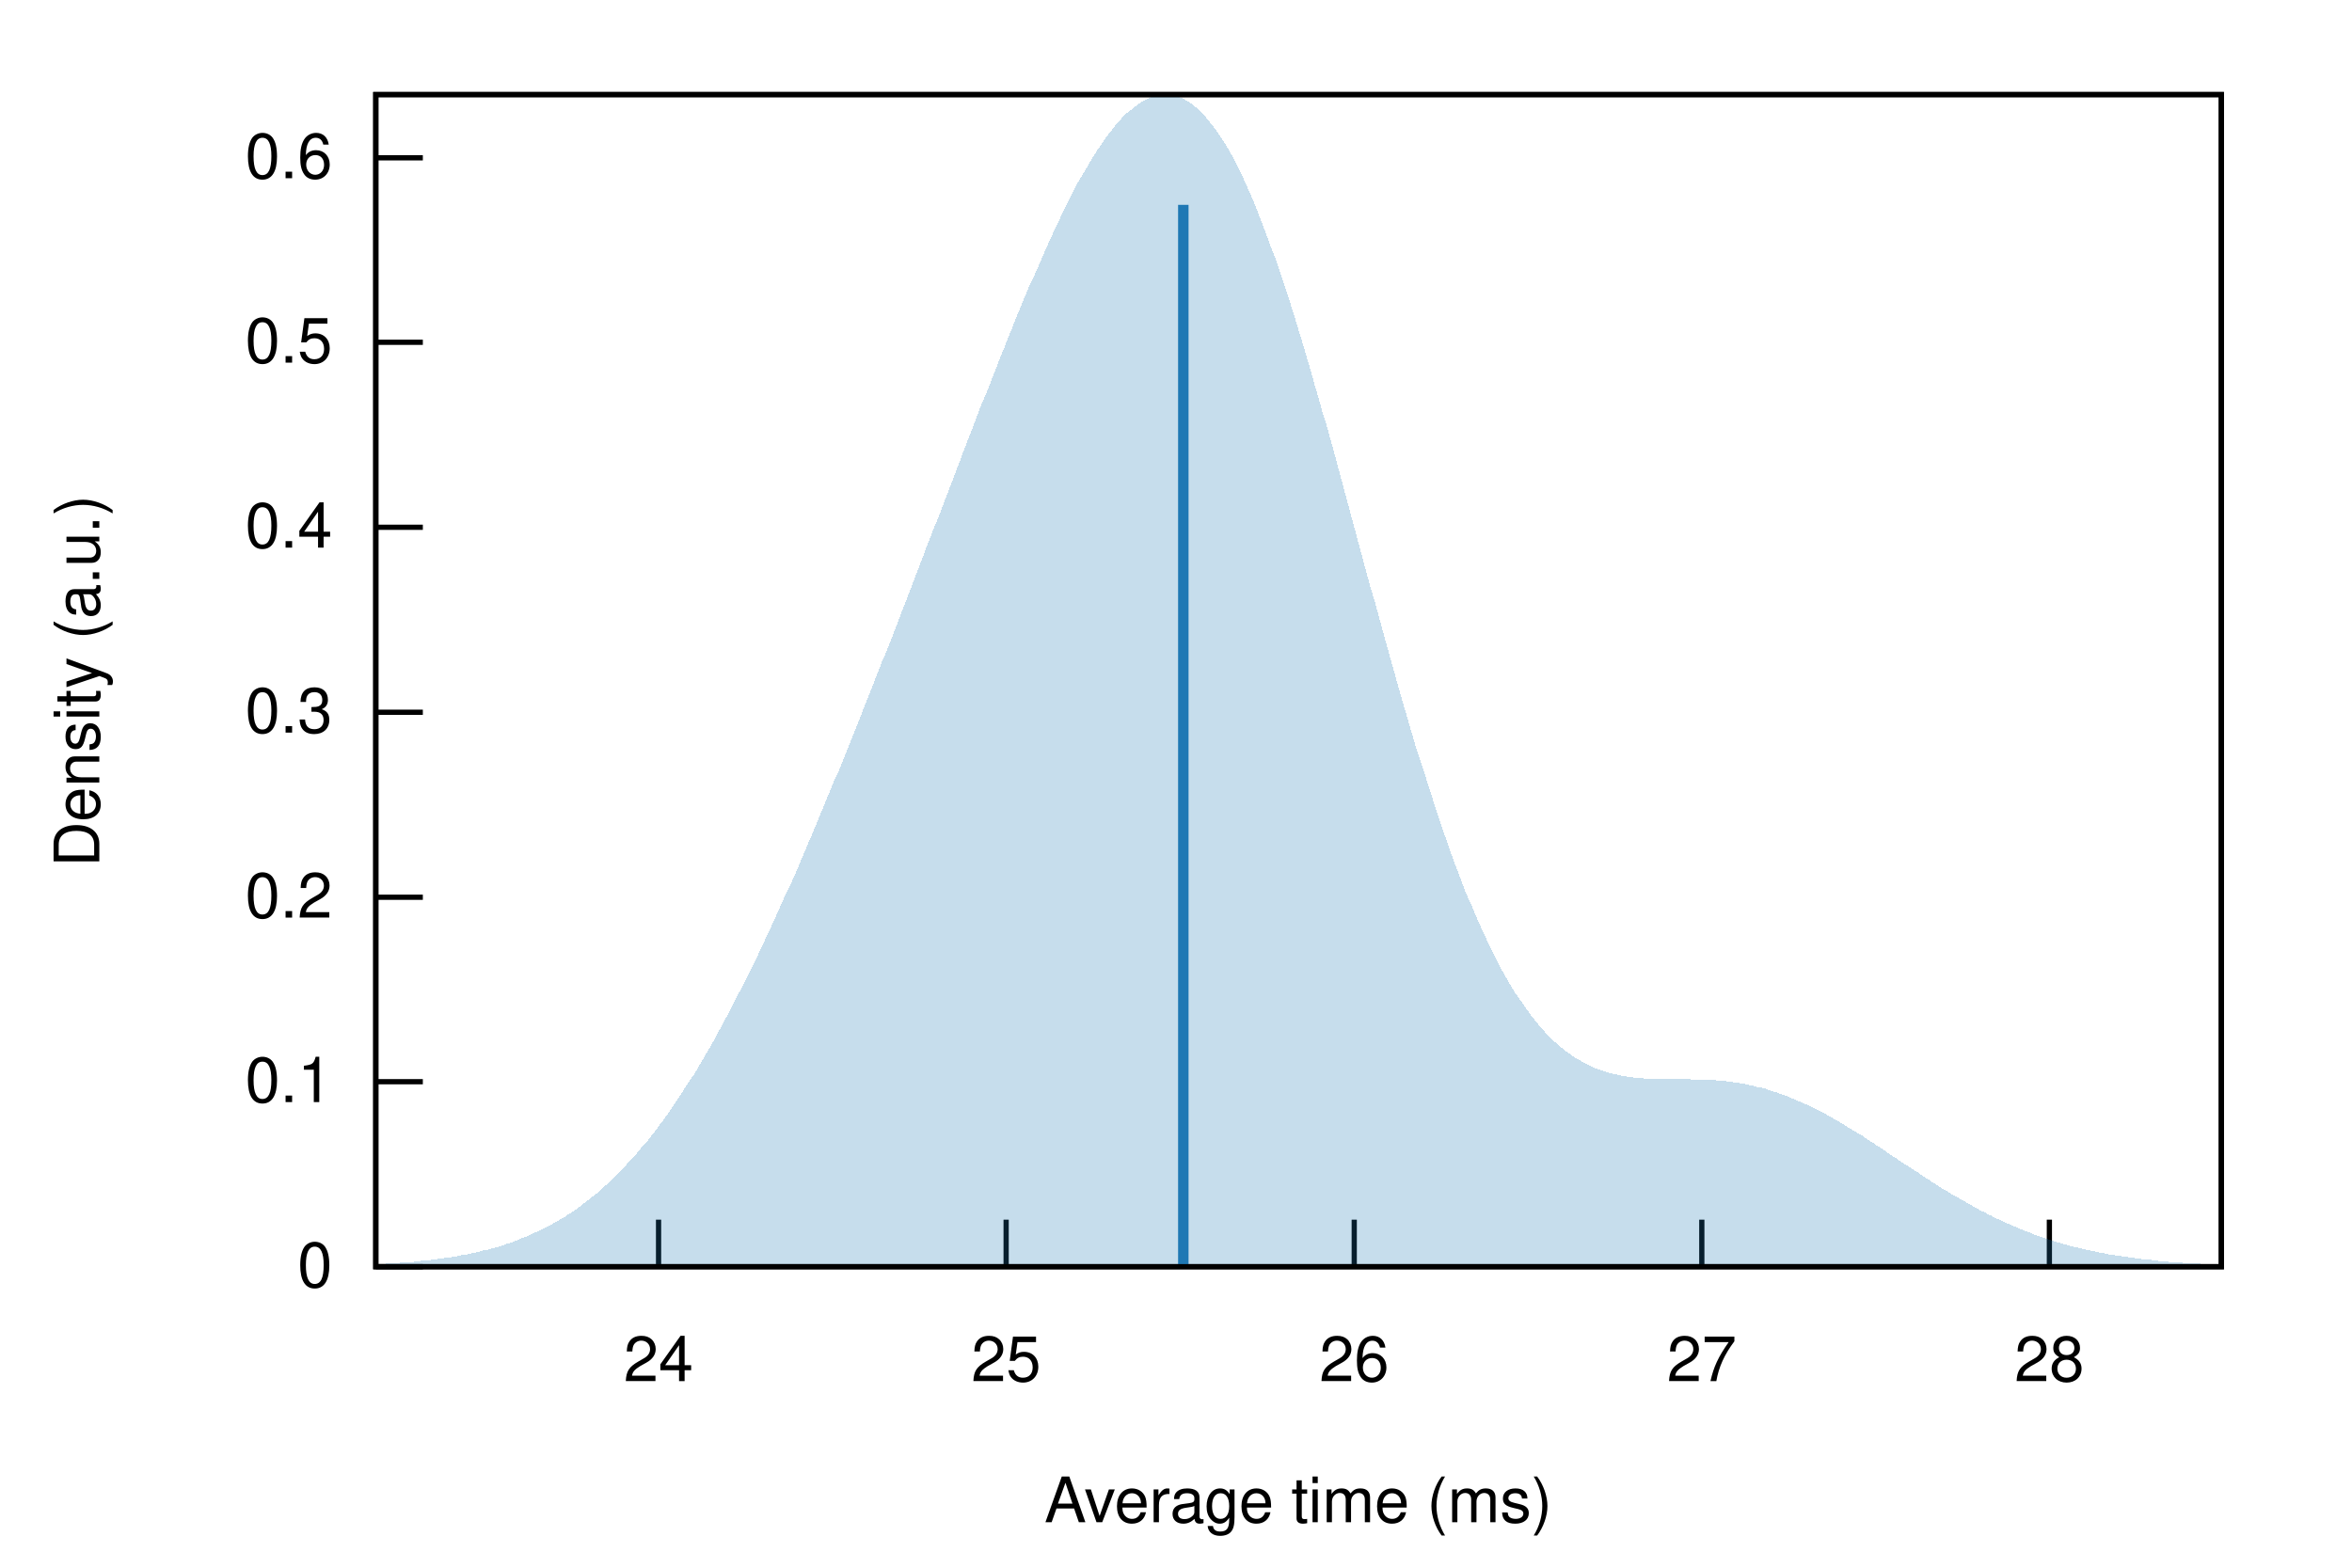
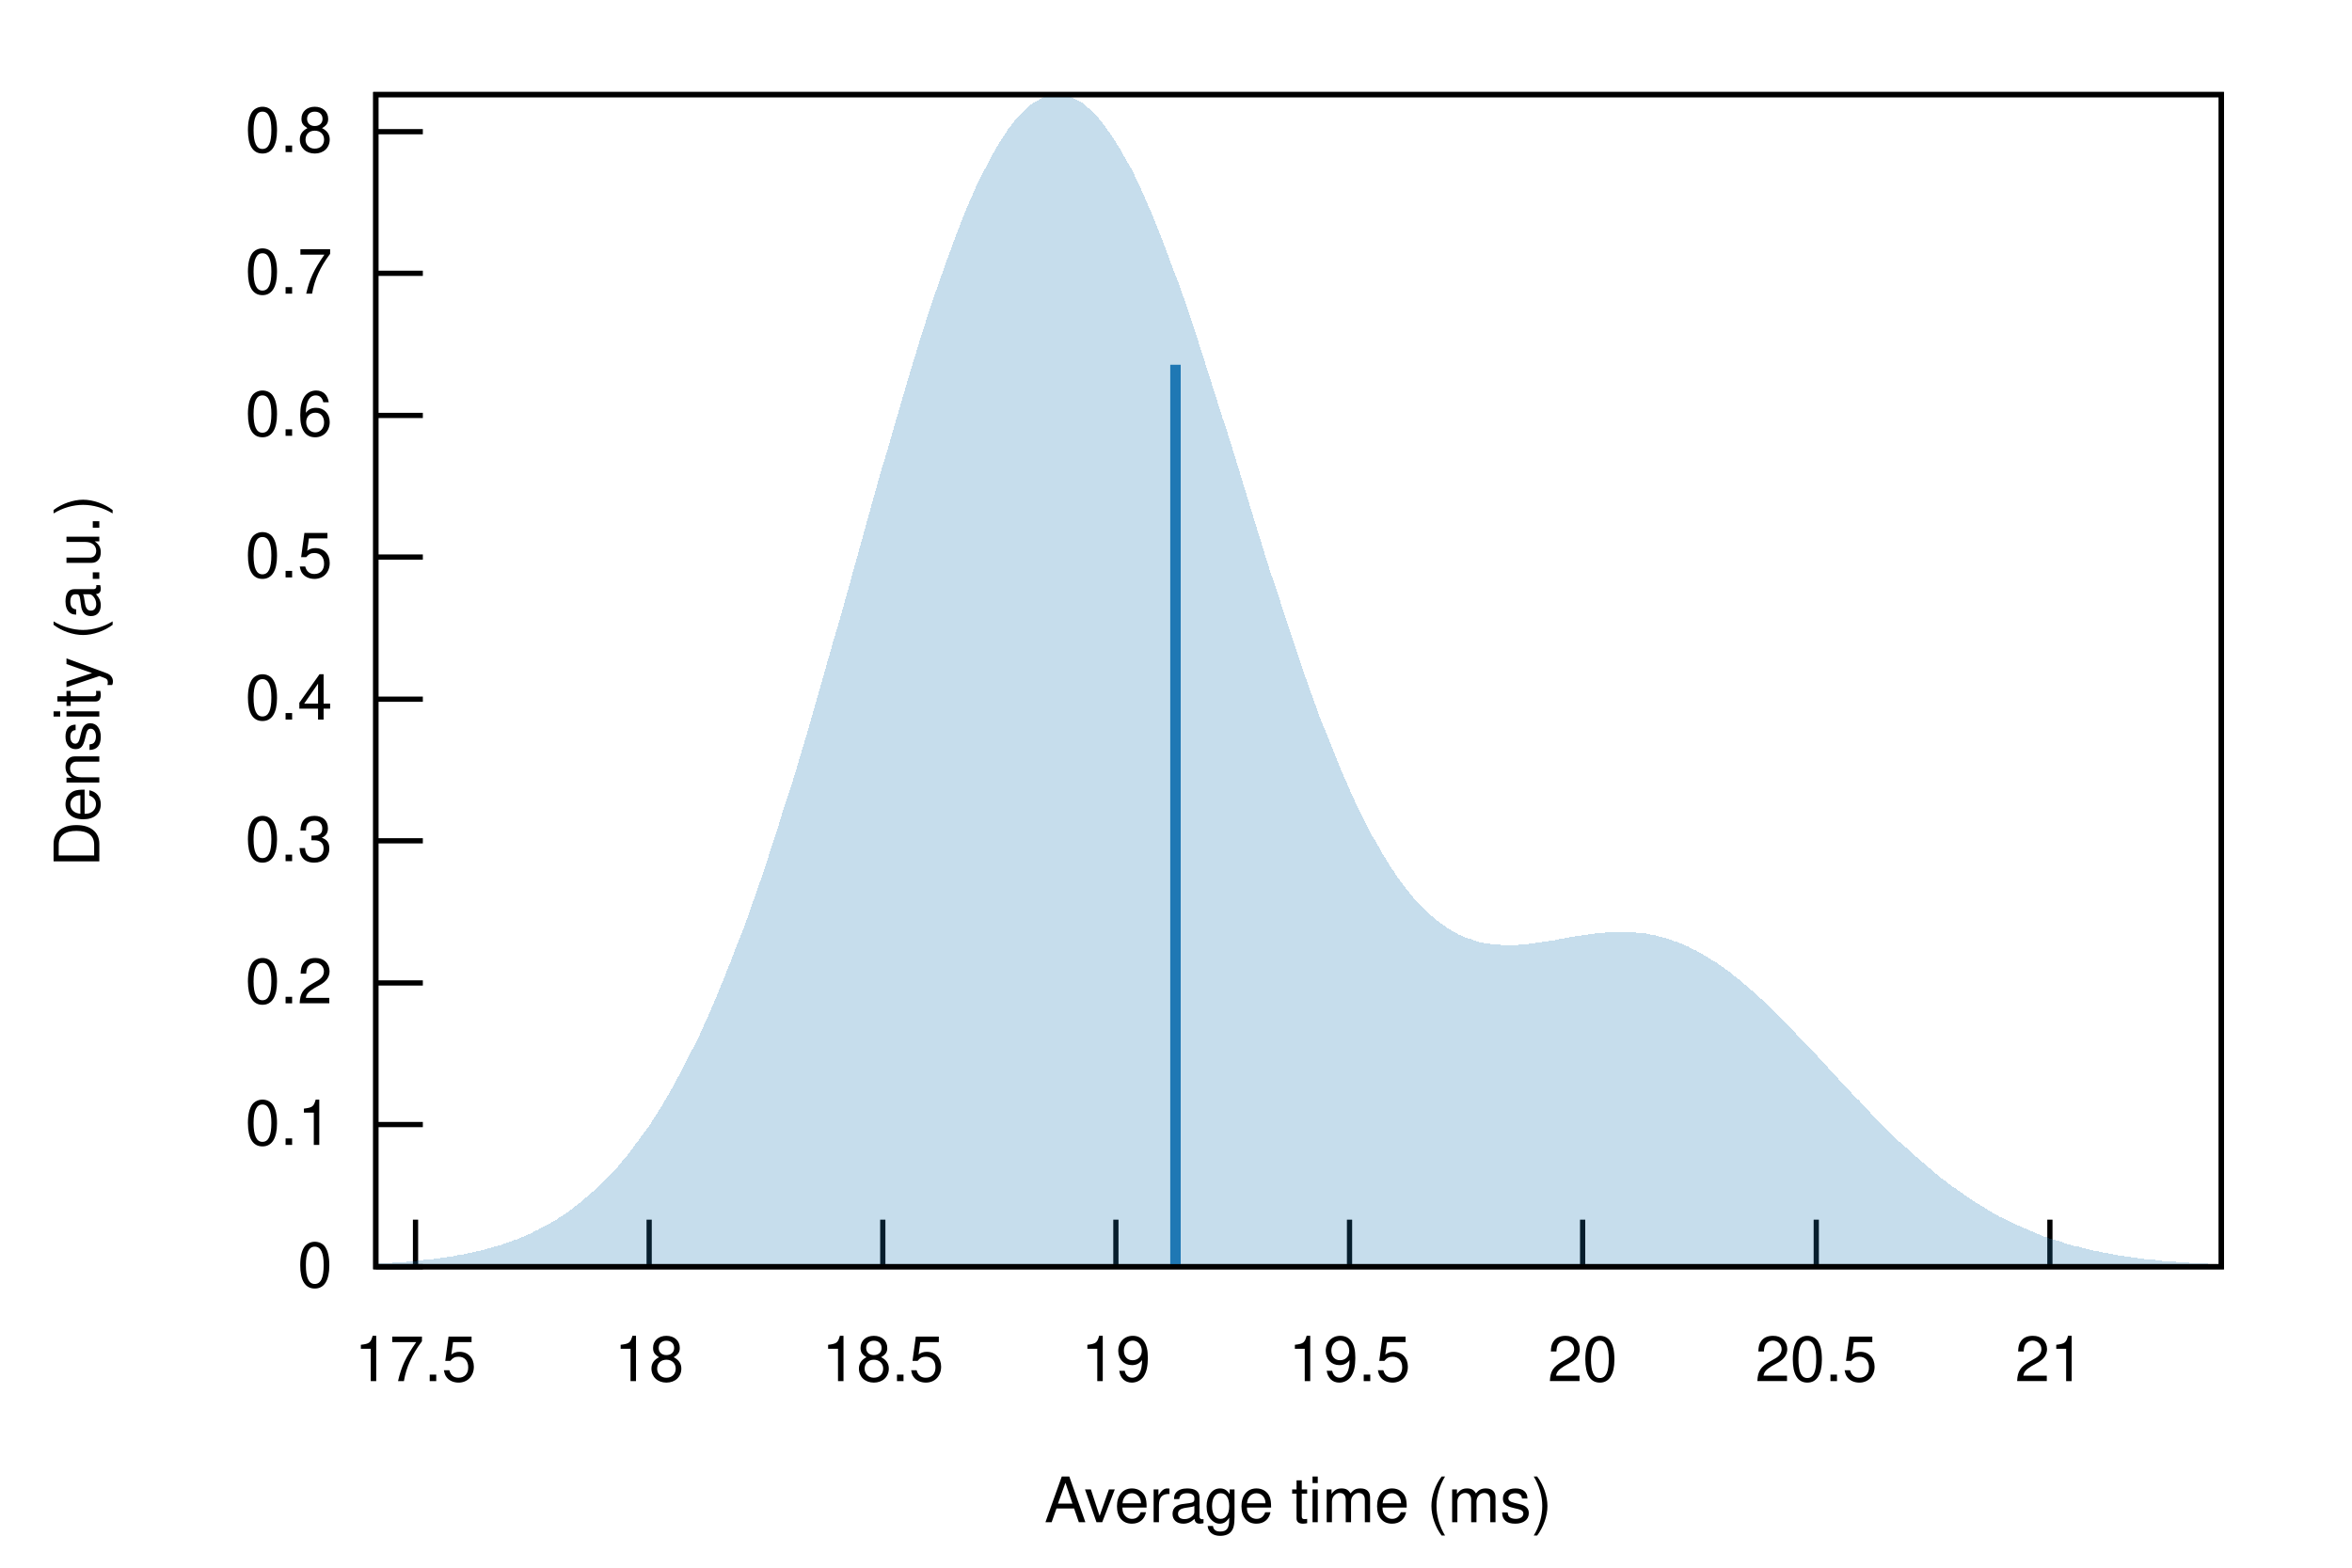
<svg xmlns="http://www.w3.org/2000/svg" xmlns:xlink="http://www.w3.org/1999/xlink" viewBox="0 0 450 300">
  <g id="gnuplot_canvas">
    <rect x="0" y="0" width="450" height="300" fill="none" />
    <defs>
      <circle id="gpDot" r="0.5" stroke-width="0.5" stroke="currentColor" />
      <path id="gpPt0" stroke-width="0.222" stroke="currentColor" d="M-1,0 h2 M0,-1 v2" />
      <path id="gpPt1" stroke-width="0.222" stroke="currentColor" d="M-1,-1 L1,1 M1,-1 L-1,1" />
      <path id="gpPt2" stroke-width="0.222" stroke="currentColor" d="M-1,0 L1,0 M0,-1 L0,1 M-1,-1 L1,1 M-1,1 L1,-1" />
      <rect id="gpPt3" stroke-width="0.222" stroke="currentColor" x="-1" y="-1" width="2" height="2" />
      <rect id="gpPt4" stroke-width="0.222" stroke="currentColor" fill="currentColor" x="-1" y="-1" width="2" height="2" />
      <circle id="gpPt5" stroke-width="0.222" stroke="currentColor" cx="0" cy="0" r="1" />
      <use xlink:href="#gpPt5" id="gpPt6" fill="currentColor" stroke="none" />
      <path id="gpPt7" stroke-width="0.222" stroke="currentColor" d="M0,-1.33 L-1.33,0.67 L1.33,0.67 z" />
      <use xlink:href="#gpPt7" id="gpPt8" fill="currentColor" stroke="none" />
      <use xlink:href="#gpPt7" id="gpPt9" stroke="currentColor" transform="rotate(180)" />
      <use xlink:href="#gpPt9" id="gpPt10" fill="currentColor" stroke="none" />
      <use xlink:href="#gpPt3" id="gpPt11" stroke="currentColor" transform="rotate(45)" />
      <use xlink:href="#gpPt11" id="gpPt12" fill="currentColor" stroke="none" />
      <path id="gpPt13" stroke-width="0.222" stroke="currentColor" d="M0,1.330 L1.265,0.411 L0.782,-1.067 L-0.782,-1.076 L-1.265,0.411 z" />
      <use xlink:href="#gpPt13" id="gpPt14" fill="currentColor" stroke="none" />
      <filter id="textbox" filterUnits="objectBoundingBox" x="0" y="0" height="1" width="1">
        <feFlood flood-color="white" flood-opacity="1" result="bgnd" />
        <feComposite in="SourceGraphic" in2="bgnd" operator="atop" />
      </filter>
      <filter id="greybox" filterUnits="objectBoundingBox" x="0" y="0" height="1" width="1">
        <feFlood flood-color="lightgrey" flood-opacity="1" result="grey" />
        <feComposite in="SourceGraphic" in2="grey" operator="atop" />
      </filter>
    </defs>
    <g fill="none" color="white" stroke="currentColor" stroke-width="1.00" stroke-linecap="butt" stroke-linejoin="miter">
</g>
    <g fill="none" color="black" stroke="currentColor" stroke-width="1.00" stroke-linecap="butt" stroke-linejoin="miter">
      <path stroke="black" d="M71.9,242.4 L80.9,242.4  " />
      <g transform="translate(63.6,246.3)" stroke="none" fill="black" font-family="Helvetica" font-size="12.00" text-anchor="end">
        <text>
          <tspan font-family="Helvetica"> 0</tspan>
        </text>
      </g>
    </g>
    <g fill="none" color="black" stroke="currentColor" stroke-width="1.00" stroke-linecap="butt" stroke-linejoin="miter">
-       <path stroke="black" d="M71.9,207.0 L80.9,207.0  " />
-       <g transform="translate(63.6,210.9)" stroke="none" fill="black" font-family="Helvetica" font-size="12.00" text-anchor="end">
+       <path stroke="black" d="M71.9,215.2 L80.9,215.2  " />
+       <g transform="translate(63.6,219.1)" stroke="none" fill="black" font-family="Helvetica" font-size="12.00" text-anchor="end">
        <text>
          <tspan font-family="Helvetica"> 0.1</tspan>
        </text>
      </g>
    </g>
    <g fill="none" color="black" stroke="currentColor" stroke-width="1.00" stroke-linecap="butt" stroke-linejoin="miter">
-       <path stroke="black" d="M71.9,171.7 L80.9,171.7  " />
-       <g transform="translate(63.6,175.6)" stroke="none" fill="black" font-family="Helvetica" font-size="12.00" text-anchor="end">
+       <path stroke="black" d="M71.9,188.1 L80.9,188.1  " />
+       <g transform="translate(63.6,192.0)" stroke="none" fill="black" font-family="Helvetica" font-size="12.00" text-anchor="end">
        <text>
          <tspan font-family="Helvetica"> 0.2</tspan>
        </text>
      </g>
    </g>
    <g fill="none" color="black" stroke="currentColor" stroke-width="1.00" stroke-linecap="butt" stroke-linejoin="miter">
-       <path stroke="black" d="M71.9,136.3 L80.9,136.3  " />
-       <g transform="translate(63.6,140.2)" stroke="none" fill="black" font-family="Helvetica" font-size="12.00" text-anchor="end">
+       <path stroke="black" d="M71.9,160.9 L80.9,160.9  " />
+       <g transform="translate(63.6,164.8)" stroke="none" fill="black" font-family="Helvetica" font-size="12.00" text-anchor="end">
        <text>
          <tspan font-family="Helvetica"> 0.3</tspan>
        </text>
      </g>
    </g>
    <g fill="none" color="black" stroke="currentColor" stroke-width="1.00" stroke-linecap="butt" stroke-linejoin="miter">
-       <path stroke="black" d="M71.9,100.9 L80.9,100.9  " />
-       <g transform="translate(63.6,104.8)" stroke="none" fill="black" font-family="Helvetica" font-size="12.00" text-anchor="end">
+       <path stroke="black" d="M71.9,133.8 L80.9,133.8  " />
+       <g transform="translate(63.6,137.7)" stroke="none" fill="black" font-family="Helvetica" font-size="12.00" text-anchor="end">
        <text>
          <tspan font-family="Helvetica"> 0.4</tspan>
        </text>
      </g>
    </g>
    <g fill="none" color="black" stroke="currentColor" stroke-width="1.00" stroke-linecap="butt" stroke-linejoin="miter">
-       <path stroke="black" d="M71.9,65.5 L80.9,65.5  " />
-       <g transform="translate(63.6,69.4)" stroke="none" fill="black" font-family="Helvetica" font-size="12.00" text-anchor="end">
+       <path stroke="black" d="M71.9,106.6 L80.9,106.6  " />
+       <g transform="translate(63.6,110.5)" stroke="none" fill="black" font-family="Helvetica" font-size="12.00" text-anchor="end">
        <text>
          <tspan font-family="Helvetica"> 0.5</tspan>
        </text>
      </g>
    </g>
    <g fill="none" color="black" stroke="currentColor" stroke-width="1.00" stroke-linecap="butt" stroke-linejoin="miter">
-       <path stroke="black" d="M71.9,30.2 L80.9,30.2  " />
-       <g transform="translate(63.6,34.1)" stroke="none" fill="black" font-family="Helvetica" font-size="12.00" text-anchor="end">
+       <path stroke="black" d="M71.9,79.5 L80.9,79.5  " />
+       <g transform="translate(63.6,83.4)" stroke="none" fill="black" font-family="Helvetica" font-size="12.00" text-anchor="end">
        <text>
          <tspan font-family="Helvetica"> 0.6</tspan>
        </text>
      </g>
    </g>
    <g fill="none" color="black" stroke="currentColor" stroke-width="1.00" stroke-linecap="butt" stroke-linejoin="miter">
-       <path stroke="black" d="M126.0,242.4 L126.0,233.4  " />
-       <g transform="translate(126.0,264.3)" stroke="none" fill="black" font-family="Helvetica" font-size="12.00" text-anchor="middle">
-         <text>
-           <tspan font-family="Helvetica"> 24</tspan>
-         </text>
-       </g>
-     </g>
-     <g fill="none" color="black" stroke="currentColor" stroke-width="1.00" stroke-linecap="butt" stroke-linejoin="miter">
-       <path stroke="black" d="M192.5,242.4 L192.5,233.4  " />
-       <g transform="translate(192.5,264.3)" stroke="none" fill="black" font-family="Helvetica" font-size="12.00" text-anchor="middle">
-         <text>
-           <tspan font-family="Helvetica"> 25</tspan>
-         </text>
-       </g>
-     </g>
-     <g fill="none" color="black" stroke="currentColor" stroke-width="1.00" stroke-linecap="butt" stroke-linejoin="miter">
-       <path stroke="black" d="M259.1,242.4 L259.1,233.4  " />
-       <g transform="translate(259.1,264.3)" stroke="none" fill="black" font-family="Helvetica" font-size="12.00" text-anchor="middle">
-         <text>
-           <tspan font-family="Helvetica"> 26</tspan>
-         </text>
-       </g>
-     </g>
-     <g fill="none" color="black" stroke="currentColor" stroke-width="1.00" stroke-linecap="butt" stroke-linejoin="miter">
-       <path stroke="black" d="M325.6,242.4 L325.6,233.4  " />
-       <g transform="translate(325.6,264.3)" stroke="none" fill="black" font-family="Helvetica" font-size="12.00" text-anchor="middle">
-         <text>
-           <tspan font-family="Helvetica"> 27</tspan>
-         </text>
-       </g>
-     </g>
-     <g fill="none" color="black" stroke="currentColor" stroke-width="1.00" stroke-linecap="butt" stroke-linejoin="miter">
-       <path stroke="black" d="M392.1,242.4 L392.1,233.4  " />
-       <g transform="translate(392.1,264.3)" stroke="none" fill="black" font-family="Helvetica" font-size="12.00" text-anchor="middle">
-         <text>
-           <tspan font-family="Helvetica"> 28</tspan>
+       <path stroke="black" d="M71.9,52.3 L80.9,52.3  " />
+       <g transform="translate(63.6,56.2)" stroke="none" fill="black" font-family="Helvetica" font-size="12.00" text-anchor="end">
+         <text>
+           <tspan font-family="Helvetica"> 0.7</tspan>
+         </text>
+       </g>
+     </g>
+     <g fill="none" color="black" stroke="currentColor" stroke-width="1.00" stroke-linecap="butt" stroke-linejoin="miter">
+       <path stroke="black" d="M71.9,25.2 L80.9,25.2  " />
+       <g transform="translate(63.6,29.1)" stroke="none" fill="black" font-family="Helvetica" font-size="12.00" text-anchor="end">
+         <text>
+           <tspan font-family="Helvetica"> 0.8</tspan>
+         </text>
+       </g>
+     </g>
+     <g fill="none" color="black" stroke="currentColor" stroke-width="1.00" stroke-linecap="butt" stroke-linejoin="miter">
+       <path stroke="black" d="M79.5,242.4 L79.5,233.4  " />
+       <g transform="translate(79.5,264.3)" stroke="none" fill="black" font-family="Helvetica" font-size="12.00" text-anchor="middle">
+         <text>
+           <tspan font-family="Helvetica"> 17.5</tspan>
+         </text>
+       </g>
+     </g>
+     <g fill="none" color="black" stroke="currentColor" stroke-width="1.00" stroke-linecap="butt" stroke-linejoin="miter">
+       <path stroke="black" d="M124.2,242.4 L124.2,233.4  " />
+       <g transform="translate(124.2,264.3)" stroke="none" fill="black" font-family="Helvetica" font-size="12.00" text-anchor="middle">
+         <text>
+           <tspan font-family="Helvetica"> 18</tspan>
+         </text>
+       </g>
+     </g>
+     <g fill="none" color="black" stroke="currentColor" stroke-width="1.00" stroke-linecap="butt" stroke-linejoin="miter">
+       <path stroke="black" d="M168.9,242.4 L168.9,233.4  " />
+       <g transform="translate(168.9,264.3)" stroke="none" fill="black" font-family="Helvetica" font-size="12.00" text-anchor="middle">
+         <text>
+           <tspan font-family="Helvetica"> 18.5</tspan>
+         </text>
+       </g>
+     </g>
+     <g fill="none" color="black" stroke="currentColor" stroke-width="1.00" stroke-linecap="butt" stroke-linejoin="miter">
+       <path stroke="black" d="M213.5,242.4 L213.5,233.4  " />
+       <g transform="translate(213.5,264.3)" stroke="none" fill="black" font-family="Helvetica" font-size="12.00" text-anchor="middle">
+         <text>
+           <tspan font-family="Helvetica"> 19</tspan>
+         </text>
+       </g>
+     </g>
+     <g fill="none" color="black" stroke="currentColor" stroke-width="1.00" stroke-linecap="butt" stroke-linejoin="miter">
+       <path stroke="black" d="M258.2,242.4 L258.2,233.4  " />
+       <g transform="translate(258.2,264.3)" stroke="none" fill="black" font-family="Helvetica" font-size="12.00" text-anchor="middle">
+         <text>
+           <tspan font-family="Helvetica"> 19.5</tspan>
+         </text>
+       </g>
+     </g>
+     <g fill="none" color="black" stroke="currentColor" stroke-width="1.00" stroke-linecap="butt" stroke-linejoin="miter">
+       <path stroke="black" d="M302.8,242.4 L302.8,233.4  " />
+       <g transform="translate(302.8,264.3)" stroke="none" fill="black" font-family="Helvetica" font-size="12.00" text-anchor="middle">
+         <text>
+           <tspan font-family="Helvetica"> 20</tspan>
+         </text>
+       </g>
+     </g>
+     <g fill="none" color="black" stroke="currentColor" stroke-width="1.00" stroke-linecap="butt" stroke-linejoin="miter">
+       <path stroke="black" d="M347.5,242.4 L347.5,233.4  " />
+       <g transform="translate(347.5,264.3)" stroke="none" fill="black" font-family="Helvetica" font-size="12.00" text-anchor="middle">
+         <text>
+           <tspan font-family="Helvetica"> 20.5</tspan>
+         </text>
+       </g>
+     </g>
+     <g fill="none" color="black" stroke="currentColor" stroke-width="1.00" stroke-linecap="butt" stroke-linejoin="miter">
+       <path stroke="black" d="M392.2,242.4 L392.2,233.4  " />
+       <g transform="translate(392.2,264.3)" stroke="none" fill="black" font-family="Helvetica" font-size="12.00" text-anchor="middle">
+         <text>
+           <tspan font-family="Helvetica"> 21</tspan>
        </text>
      </g>
    </g>
    <g fill="none" color="black" stroke="currentColor" stroke-width="1.00" stroke-linecap="butt" stroke-linejoin="miter">
</g>
    <g fill="none" color="black" stroke="currentColor" stroke-width="1.00" stroke-linecap="butt" stroke-linejoin="miter">
      <path stroke="black" d="M71.9,18.1 L71.9,242.4 L425.0,242.4 L425.0,18.1 L71.9,18.1 Z  " />
    </g>
    <g fill="none" color="black" stroke="currentColor" stroke-width="1.00" stroke-linecap="butt" stroke-linejoin="miter">
      <g transform="translate(19.0,130.3) rotate(270)" stroke="none" fill="black" font-family="Helvetica" font-size="12.00" text-anchor="middle">
        <text>
          <tspan font-family="Helvetica">Density (a.u.)</tspan>
        </text>
      </g>
    </g>
    <g fill="none" color="black" stroke="currentColor" stroke-width="1.00" stroke-linecap="butt" stroke-linejoin="miter">
      <g transform="translate(248.4,291.3)" stroke="none" fill="black" font-family="Helvetica" font-size="12.00" text-anchor="middle">
        <text>
          <tspan font-family="Helvetica">Average time (ms)</tspan>
        </text>
      </g>
    </g>
    <g fill="none" color="black" stroke="currentColor" stroke-width="1.00" stroke-linecap="butt" stroke-linejoin="miter">
</g>
    <g id="gnuplot_plot_1">
      <g fill="none" color="black" stroke="currentColor" stroke-width="1.00" stroke-linecap="butt" stroke-linejoin="miter">
        <g stroke="none" shape-rendering="crispEdges">
-           <polygon fill="rgb( 31, 120, 180)" fill-opacity="0.25" points="71.9,241.9 72.6,241.9 73.3,241.9 74.0,241.8 74.7,241.8 75.4,241.7 76.1,241.7 76.9,241.6 77.6,241.6 78.3,241.5 79.0,241.5 79.7,241.4 80.4,241.3 81.1,241.2 81.8,241.2 82.5,241.1 83.2,241.0 83.9,240.9 84.6,240.8 85.3,240.7 86.1,240.6 86.8,240.5 87.5,240.4 88.2,240.2 88.9,240.1 89.6,240.0 90.3,239.8 91.0,239.7 91.7,239.5 92.4,239.3 93.1,239.2 93.8,239.0 94.5,238.8 95.3,238.6 96.0,238.4 96.7,238.1 97.4,237.9 98.1,237.7 98.8,237.4 99.5,237.1 100.2,236.8 100.9,236.6 101.6,236.2 102.3,235.9 103.0,235.6 103.7,235.2 104.5,234.9 105.2,234.5 105.9,234.1 106.6,233.7 107.3,233.3 108.0,232.9 108.7,232.4 109.4,232.0 110.1,231.5 110.8,231.0 111.5,230.4 112.2,229.9 112.9,229.4 113.6,228.8 114.4,228.2 115.1,227.6 115.8,226.9 116.5,226.3 117.2,225.6 117.9,224.9 118.6,224.2 119.3,223.5 120.0,222.7 120.7,222.0 121.4,221.2 122.1,220.4 122.8,219.5 123.6,218.7 124.3,217.8 125.0,216.9 125.7,216.0 126.4,215.0 127.1,214.1 127.8,213.1 128.5,212.1 129.2,211.0 129.9,210.0 130.6,208.9 131.3,207.8 132.0,206.7 132.8,205.6 133.5,204.4 134.2,203.2 134.9,202.0 135.6,200.8 136.3,199.6 137.0,198.3 137.7,197.0 138.4,195.7 139.1,194.4 139.8,193.1 140.5,191.7 141.2,190.3 142.0,188.9 142.7,187.5 143.4,186.1 144.1,184.7 144.8,183.2 145.5,181.7 146.2,180.2 146.9,178.7 147.6,177.2 148.3,175.7 149.0,174.1 149.7,172.5 150.4,171.0 151.2,169.4 151.9,167.8 152.6,166.2 153.3,164.5 154.0,162.9 154.7,161.2 155.4,159.6 156.1,157.9 156.8,156.2 157.5,154.5 158.2,152.8 158.9,151.1 159.6,149.4 160.4,147.7 161.1,146.0 161.8,144.2 162.5,142.5 163.2,140.7 163.9,139.0 164.6,137.2 165.3,135.4 166.0,133.6 166.7,131.9 167.4,130.1 168.1,128.3 168.8,126.5 169.6,124.7 170.3,122.9 171.0,121.1 171.7,119.3 172.4,117.4 173.1,115.6 173.8,113.8 174.5,112.0 175.2,110.1 175.9,108.3 176.6,106.5 177.3,104.6 178.0,102.8 178.7,101.0 179.5,99.1 180.2,97.3 180.9,95.4 181.6,93.6 182.3,91.8 183.0,89.9 183.7,88.1 184.4,86.2 185.1,84.4 185.8,82.6 186.5,80.8 187.2,78.9 187.9,77.1 188.7,75.3 189.4,73.5 190.1,71.7 190.8,69.9 191.5,68.1 192.2,66.4 192.9,64.6 193.6,62.9 194.3,61.1 195.0,59.4 195.7,57.7 196.4,56.0 197.1,54.3 197.9,52.7 198.6,51.1 199.3,49.5 200.0,47.9 200.7,46.3 201.4,44.8 202.1,43.2 202.8,41.8 203.5,40.3 204.2,38.9 204.9,37.5 205.6,36.1 206.3,34.8 207.1,33.5 207.8,32.3 208.5,31.1 209.2,29.9 209.9,28.8 210.6,27.8 211.3,26.7 212.0,25.8 212.7,24.9 213.4,24.0 214.1,23.2 214.8,22.4 215.5,21.7 216.3,21.1 217.0,20.5 217.7,20.0 218.4,19.5 219.1,19.1 219.8,18.8 220.5,18.5 221.2,18.3 221.9,18.2 222.6,18.1 223.3,18.1 224.0,18.2 224.7,18.3 225.5,18.5 226.2,18.8 226.9,19.2 227.6,19.6 228.3,20.1 229.0,20.7 229.7,21.4 230.4,22.1 231.1,22.9 231.8,23.8 232.5,24.7 233.2,25.7 233.9,26.8 234.7,28.0 235.4,29.2 236.1,30.5 236.8,31.9 237.5,33.3 238.2,34.8 238.9,36.4 239.6,38.0 240.3,39.7 241.0,41.5 241.7,43.3 242.4,45.2 243.1,47.1 243.9,49.1 244.6,51.1 245.3,53.2 246.0,55.3 246.7,57.5 247.4,59.7 248.1,62.0 248.8,64.3 249.5,66.6 250.2,69.0 250.9,71.4 251.6,73.9 252.3,76.3 253.0,78.8 253.8,81.3 254.5,83.9 255.2,86.4 255.9,89.0 256.6,91.6 257.3,94.2 258.0,96.8 258.7,99.4 259.4,102.0 260.1,104.6 260.8,107.2 261.5,109.8 262.2,112.4 263.0,115.0 263.7,117.6 264.4,120.1 265.1,122.7 265.8,125.2 266.5,127.7 267.2,130.2 267.9,132.7 268.6,135.1 269.3,137.5 270.0,139.9 270.7,142.3 271.4,144.6 272.2,146.9 272.9,149.1 273.6,151.3 274.3,153.5 275.0,155.6 275.7,157.7 276.4,159.8 277.1,161.8 277.8,163.8 278.5,165.7 279.2,167.5 279.9,169.4 280.6,171.2 281.4,172.9 282.1,174.6 282.8,176.2 283.5,177.8 284.2,179.3 284.9,180.8 285.6,182.3 286.3,183.7 287.0,185.0 287.7,186.3 288.4,187.5 289.1,188.7 289.8,189.9 290.6,191.0 291.3,192.0 292.0,193.0 292.7,194.0 293.4,194.9 294.1,195.8 294.8,196.6 295.5,197.4 296.2,198.2 296.9,198.9 297.6,199.5 298.3,200.1 299.0,200.7 299.8,201.3 300.5,201.8 301.2,202.3 301.9,202.7 302.6,203.1 303.3,203.5 304.0,203.8 304.7,204.2 305.4,204.5 306.1,204.7 306.8,205.0 307.5,205.2 308.2,205.4 309.0,205.6 309.7,205.7 310.4,205.9 311.1,206.0 311.8,206.1 312.5,206.2 313.2,206.2 313.9,206.3 314.6,206.4 315.3,206.4 316.0,206.4 316.7,206.5 317.4,206.5 318.2,206.5 318.9,206.5 319.6,206.5 320.3,206.5 321.0,206.5 321.7,206.5 322.4,206.5 323.1,206.5 323.8,206.6 324.5,206.6 325.2,206.6 325.9,206.6 326.6,206.7 327.3,206.7 328.1,206.7 328.8,206.8 329.5,206.9 330.2,206.9 330.9,207.0 331.6,207.1 332.3,207.2 333.0,207.3 333.7,207.4 334.4,207.6 335.1,207.7 335.8,207.9 336.5,208.1 337.3,208.2 338.0,208.4 338.7,208.7 339.4,208.9 340.1,209.1 340.8,209.4 341.5,209.6 342.2,209.9 342.9,210.2 343.6,210.5 344.3,210.8 345.0,211.1 345.7,211.4 346.5,211.8 347.2,212.1 347.9,212.5 348.6,212.8 349.3,213.2 350.0,213.6 350.7,214.0 351.4,214.4 352.1,214.8 352.8,215.2 353.5,215.7 354.2,216.1 354.9,216.5 355.7,217.0 356.4,217.4 357.1,217.9 357.8,218.4 358.5,218.8 359.2,219.3 359.9,219.7 360.6,220.2 361.3,220.7 362.0,221.2 362.7,221.6 363.4,222.1 364.1,222.6 364.9,223.0 365.6,223.5 366.3,224.0 367.0,224.4 367.7,224.9 368.4,225.4 369.1,225.8 369.8,226.3 370.5,226.7 371.2,227.2 371.9,227.6 372.6,228.0 373.3,228.5 374.1,228.9 374.8,229.3 375.5,229.7 376.2,230.1 376.9,230.5 377.6,230.9 378.3,231.3 379.0,231.7 379.7,232.0 380.4,232.4 381.1,232.7 381.8,233.1 382.5,233.4 383.3,233.8 384.0,234.1 384.7,234.4 385.4,234.7 386.1,235.0 386.8,235.3 387.5,235.6 388.2,235.8 388.9,236.1 389.6,236.4 390.3,236.6 391.0,236.9 391.7,237.1 392.4,237.3 393.2,237.6 393.9,237.8 394.6,238.0 395.3,238.2 396.0,238.4 396.7,238.6 397.4,238.7 398.1,238.9 398.8,239.1 399.5,239.2 400.2,239.4 400.9,239.5 401.6,239.7 402.4,239.8 403.1,240.0 403.8,240.1 404.5,240.2 405.2,240.3 405.9,240.4 406.6,240.5 407.3,240.6 408.0,240.7 408.7,240.8 409.4,240.9 410.1,241.0 410.8,241.1 411.6,241.1 412.3,241.2 413.0,241.3 413.7,241.4 414.4,241.4 415.1,241.5 415.8,241.5 416.5,241.6 417.2,241.6 417.9,241.7 418.6,241.7 419.3,241.8 420.0,241.8 420.8,241.8 421.5,241.9 422.2,241.9 422.9,241.9 423.6,242.0 424.3,242.0 425.0,242.0 425.0,242.4 424.3,242.4 423.6,242.4 422.9,242.4 422.2,242.4 421.5,242.4 420.8,242.4 420.0,242.4 419.3,242.4 418.6,242.4 417.9,242.4 417.2,242.4 416.5,242.4 415.8,242.4 415.1,242.4 414.4,242.4 413.7,242.4 413.0,242.4 412.3,242.4 411.6,242.4 410.8,242.4 410.1,242.4 409.4,242.4 408.7,242.4 408.0,242.4 407.3,242.4 406.6,242.4 405.9,242.4 405.2,242.4 404.5,242.4 403.8,242.4 403.1,242.4 402.4,242.4 401.6,242.4 400.9,242.4 400.2,242.4 399.5,242.4 398.8,242.4 398.1,242.4 397.4,242.4 396.7,242.4 396.0,242.4 395.3,242.4 394.6,242.4 393.9,242.4 393.2,242.4 392.4,242.4 391.7,242.4 391.0,242.4 390.3,242.4 389.6,242.4 388.9,242.4 388.2,242.4 387.5,242.4 386.8,242.4 386.1,242.4 385.4,242.4 384.7,242.4 384.0,242.4 383.3,242.4 382.5,242.4 381.8,242.4 381.1,242.4 380.4,242.4 379.7,242.4 379.0,242.4 378.3,242.4 377.6,242.4 376.9,242.4 376.2,242.4 375.5,242.4 374.8,242.4 374.1,242.4 373.3,242.4 372.6,242.4 371.9,242.4 371.2,242.4 370.5,242.4 369.8,242.4 369.1,242.4 368.4,242.4 367.7,242.4 367.0,242.4 366.3,242.4 365.6,242.4 364.9,242.4 364.1,242.4 363.4,242.4 362.7,242.4 362.0,242.4 361.3,242.4 360.6,242.4 359.9,242.4 359.2,242.4 358.5,242.4 357.8,242.4 357.1,242.4 356.4,242.4 355.7,242.4 354.9,242.4 354.2,242.4 353.5,242.4 352.8,242.4 352.1,242.4 351.4,242.4 350.7,242.4 350.0,242.4 349.3,242.4 348.6,242.4 347.9,242.4 347.2,242.4 346.5,242.4 345.7,242.4 345.0,242.4 344.3,242.4 343.6,242.4 342.9,242.4 342.2,242.4 341.5,242.4 340.8,242.4 340.1,242.4 339.4,242.4 338.7,242.4 338.0,242.4 337.3,242.4 336.5,242.4 335.8,242.4 335.1,242.4 334.4,242.4 333.7,242.4 333.0,242.4 332.3,242.4 331.6,242.4 330.9,242.4 330.2,242.4 329.5,242.4 328.8,242.4 328.1,242.4 327.3,242.4 326.6,242.4 325.9,242.4 325.2,242.4 324.5,242.4 323.8,242.4 323.1,242.4 322.4,242.4 321.7,242.4 321.0,242.4 320.3,242.4 319.6,242.4 318.9,242.4 318.2,242.4 317.4,242.4 316.7,242.4 316.0,242.4 315.3,242.4 314.6,242.4 313.9,242.4 313.2,242.4 312.5,242.4 311.8,242.4 311.1,242.4 310.4,242.4 309.7,242.4 309.0,242.4 308.2,242.4 307.5,242.4 306.8,242.4 306.1,242.4 305.4,242.4 304.7,242.4 304.0,242.4 303.3,242.4 302.6,242.4 301.9,242.4 301.2,242.4 300.5,242.4 299.8,242.4 299.0,242.4 298.3,242.4 297.6,242.4 296.9,242.4 296.2,242.4 295.5,242.4 294.8,242.4 294.1,242.4 293.4,242.4 292.7,242.4 292.0,242.4 291.3,242.4 290.6,242.4 289.8,242.4 289.1,242.4 288.4,242.4 287.7,242.4 287.0,242.4 286.3,242.4 285.6,242.4 284.9,242.4 284.2,242.4 283.5,242.4 282.8,242.4 282.1,242.4 281.4,242.4 280.6,242.4 279.9,242.4 279.2,242.4 278.5,242.4 277.8,242.4 277.1,242.4 276.4,242.4 275.7,242.4 275.0,242.4 274.3,242.4 273.6,242.4 272.9,242.4 272.2,242.4 271.4,242.4 270.7,242.4 270.0,242.4 269.3,242.4 268.6,242.4 267.9,242.4 267.2,242.4 266.5,242.4 265.8,242.4 265.1,242.4 264.4,242.4 263.7,242.4 263.0,242.4 262.2,242.4 261.5,242.4 260.8,242.4 260.1,242.4 259.4,242.4 258.7,242.4 258.0,242.4 257.3,242.4 256.6,242.4 255.9,242.4 255.2,242.4 254.5,242.4 253.8,242.4 253.0,242.4 252.3,242.4 251.6,242.4 250.9,242.4 250.2,242.4 249.5,242.4 248.8,242.4 248.1,242.4 247.4,242.4 246.7,242.4 246.0,242.4 245.3,242.4 244.6,242.4 243.9,242.4 243.1,242.4 242.4,242.4 241.7,242.4 241.0,242.4 240.3,242.4 239.6,242.4 238.9,242.4 238.2,242.4 237.5,242.4 236.8,242.4 236.1,242.4 235.4,242.4 234.7,242.4 233.9,242.4 233.2,242.4 232.5,242.4 231.8,242.4 231.1,242.4 230.4,242.4 229.7,242.4 229.0,242.4 228.3,242.4 227.6,242.4 226.9,242.4 226.2,242.4 225.5,242.4 224.7,242.4 224.0,242.4 223.3,242.4 222.6,242.4 221.9,242.4 221.2,242.4 220.5,242.4 219.8,242.4 219.1,242.4 218.4,242.4 217.7,242.4 217.0,242.4 216.3,242.4 215.5,242.4 214.8,242.4 214.1,242.4 213.4,242.4 212.7,242.4 212.0,242.4 211.3,242.4 210.6,242.4 209.9,242.4 209.2,242.4 208.5,242.4 207.8,242.4 207.1,242.4 206.3,242.4 205.6,242.4 204.9,242.4 204.2,242.4 203.5,242.4 202.8,242.4 202.1,242.4 201.4,242.4 200.7,242.4 200.0,242.4 199.3,242.4 198.6,242.4 197.9,242.4 197.1,242.4 196.4,242.4 195.7,242.4 195.0,242.4 194.3,242.4 193.6,242.4 192.9,242.4 192.2,242.4 191.5,242.4 190.8,242.4 190.1,242.4 189.4,242.4 188.7,242.4 187.9,242.4 187.2,242.4 186.5,242.4 185.8,242.4 185.1,242.4 184.4,242.4 183.7,242.4 183.0,242.4 182.3,242.4 181.6,242.4 180.9,242.4 180.2,242.4 179.5,242.4 178.7,242.4 178.0,242.4 177.3,242.4 176.6,242.4 175.9,242.4 175.2,242.4 174.5,242.4 173.8,242.4 173.1,242.4 172.4,242.4 171.7,242.4 171.0,242.4 170.3,242.4 169.6,242.4 168.8,242.4 168.1,242.4 167.4,242.4 166.7,242.4 166.0,242.4 165.3,242.4 164.6,242.4 163.9,242.4 163.2,242.4 162.5,242.4 161.8,242.4 161.1,242.4 160.4,242.4 159.6,242.4 158.9,242.4 158.2,242.4 157.5,242.4 156.8,242.4 156.1,242.4 155.4,242.4 154.7,242.4 154.0,242.4 153.3,242.4 152.6,242.4 151.9,242.4 151.2,242.4 150.4,242.4 149.7,242.4 149.0,242.4 148.3,242.4 147.6,242.4 146.9,242.4 146.2,242.4 145.5,242.4 144.8,242.4 144.1,242.4 143.4,242.4 142.7,242.4 142.0,242.4 141.2,242.4 140.5,242.4 139.8,242.4 139.1,242.4 138.4,242.4 137.7,242.4 137.0,242.4 136.3,242.4 135.6,242.4 134.9,242.4 134.2,242.4 133.5,242.4 132.8,242.4 132.0,242.4 131.3,242.4 130.6,242.4 129.9,242.4 129.2,242.4 128.5,242.4 127.8,242.4 127.1,242.4 126.4,242.4 125.7,242.4 125.0,242.4 124.3,242.4 123.6,242.4 122.8,242.4 122.1,242.4 121.4,242.4 120.7,242.4 120.0,242.4 119.3,242.4 118.6,242.4 117.9,242.4 117.2,242.4 116.5,242.4 115.8,242.4 115.1,242.4 114.4,242.4 113.6,242.4 112.9,242.4 112.2,242.4 111.5,242.4 110.8,242.4 110.1,242.4 109.4,242.4 108.7,242.4 108.0,242.4 107.3,242.4 106.6,242.4 105.9,242.4 105.2,242.4 104.5,242.4 103.7,242.4 103.0,242.4 102.3,242.4 101.6,242.4 100.9,242.4 100.2,242.4 99.5,242.4 98.8,242.4 98.1,242.4 97.4,242.4 96.7,242.4 96.0,242.4 95.3,242.4 94.5,242.4 93.8,242.4 93.1,242.4 92.4,242.4 91.7,242.4 91.0,242.4 90.3,242.4 89.6,242.4 88.9,242.4 88.2,242.4 87.5,242.4 86.8,242.4 86.1,242.4 85.3,242.4 84.6,242.4 83.9,242.4 83.2,242.4 82.5,242.4 81.8,242.4 81.1,242.4 80.4,242.4 79.7,242.4 79.0,242.4 78.3,242.4 77.6,242.4 76.9,242.4 76.1,242.4 75.4,242.4 74.7,242.4 74.0,242.4 73.3,242.4 72.6,242.4 71.9,242.4 " />
+           <polygon fill="rgb( 31, 120, 180)" fill-opacity="0.25" points="71.9,241.9 72.6,241.8 73.3,241.8 74.0,241.7 74.7,241.7 75.4,241.6 76.1,241.6 76.9,241.5 77.6,241.5 78.3,241.4 79.0,241.4 79.7,241.3 80.4,241.2 81.1,241.1 81.8,241.1 82.5,241.0 83.2,240.9 83.9,240.8 84.6,240.7 85.3,240.6 86.1,240.5 86.8,240.4 87.5,240.2 88.2,240.1 88.9,240.0 89.6,239.8 90.3,239.7 91.0,239.5 91.7,239.4 92.4,239.2 93.1,239.0 93.8,238.8 94.5,238.6 95.3,238.4 96.0,238.2 96.7,237.9 97.4,237.7 98.1,237.4 98.8,237.2 99.5,236.9 100.2,236.6 100.9,236.3 101.6,236.0 102.3,235.6 103.0,235.3 103.7,234.9 104.5,234.5 105.2,234.1 105.9,233.7 106.6,233.3 107.3,232.8 108.0,232.4 108.7,231.9 109.4,231.4 110.1,230.8 110.8,230.3 111.5,229.7 112.2,229.1 112.9,228.5 113.6,227.9 114.4,227.2 115.1,226.5 115.8,225.8 116.5,225.1 117.2,224.3 117.9,223.6 118.6,222.8 119.3,221.9 120.0,221.1 120.7,220.2 121.4,219.2 122.1,218.3 122.8,217.3 123.6,216.3 124.3,215.3 125.0,214.2 125.7,213.1 126.4,212.0 127.1,210.8 127.8,209.6 128.5,208.4 129.2,207.1 129.9,205.8 130.6,204.5 131.3,203.1 132.0,201.7 132.8,200.2 133.5,198.8 134.2,197.3 134.9,195.7 135.6,194.2 136.3,192.5 137.0,190.9 137.7,189.2 138.4,187.5 139.1,185.7 139.8,184.0 140.5,182.1 141.2,180.3 142.0,178.4 142.7,176.5 143.4,174.5 144.1,172.5 144.8,170.5 145.5,168.5 146.2,166.4 146.9,164.3 147.6,162.1 148.3,160.0 149.0,157.8 149.7,155.5 150.4,153.3 151.2,151.0 151.9,148.7 152.6,146.4 153.3,144.0 154.0,141.7 154.7,139.3 155.4,136.9 156.1,134.4 156.8,132.0 157.5,129.5 158.2,127.0 158.9,124.6 159.6,122.1 160.4,119.5 161.1,117.0 161.8,114.5 162.5,112.0 163.2,109.4 163.9,106.9 164.6,104.4 165.3,101.9 166.0,99.3 166.7,96.8 167.4,94.3 168.1,91.8 168.8,89.3 169.6,86.8 170.3,84.4 171.0,81.9 171.7,79.5 172.4,77.1 173.1,74.7 173.8,72.3 174.5,70.0 175.2,67.7 175.9,65.4 176.6,63.2 177.3,61.0 178.0,58.8 178.7,56.7 179.5,54.6 180.2,52.5 180.9,50.5 181.6,48.6 182.3,46.7 183.0,44.8 183.7,43.0 184.4,41.2 185.1,39.5 185.8,37.9 186.5,36.3 187.2,34.7 187.9,33.3 188.7,31.9 189.4,30.5 190.1,29.2 190.8,28.0 191.5,26.8 192.2,25.8 192.9,24.7 193.6,23.8 194.3,22.9 195.0,22.1 195.7,21.4 196.4,20.7 197.1,20.1 197.9,19.6 198.6,19.2 199.3,18.8 200.0,18.5 200.7,18.3 201.4,18.2 202.1,18.1 202.8,18.1 203.5,18.2 204.2,18.4 204.9,18.6 205.6,18.9 206.3,19.3 207.1,19.7 207.8,20.3 208.5,20.9 209.2,21.6 209.9,22.3 210.6,23.1 211.3,24.0 212.0,25.0 212.7,26.0 213.4,27.1 214.1,28.2 214.8,29.4 215.5,30.7 216.3,32.0 217.0,33.4 217.7,34.9 218.4,36.4 219.1,38.0 219.8,39.6 220.5,41.2 221.2,43.0 221.9,44.7 222.6,46.5 223.3,48.4 224.0,50.3 224.7,52.2 225.5,54.2 226.2,56.2 226.9,58.2 227.6,60.3 228.3,62.4 229.0,64.5 229.7,66.7 230.4,68.9 231.1,71.1 231.8,73.3 232.5,75.5 233.2,77.8 233.9,80.0 234.7,82.3 235.4,84.6 236.1,86.8 236.8,89.1 237.5,91.4 238.2,93.7 238.9,96.0 239.6,98.3 240.3,100.6 241.0,102.8 241.7,105.1 242.4,107.4 243.1,109.6 243.9,111.8 244.6,114.0 245.3,116.2 246.0,118.4 246.7,120.5 247.4,122.6 248.1,124.7 248.8,126.8 249.5,128.8 250.2,130.8 250.9,132.8 251.6,134.7 252.3,136.7 253.0,138.5 253.8,140.4 254.5,142.2 255.2,143.9 255.9,145.7 256.6,147.4 257.3,149.0 258.0,150.6 258.7,152.2 259.4,153.7 260.1,155.2 260.8,156.6 261.5,158.0 262.2,159.4 263.0,160.7 263.7,161.9 264.4,163.2 265.1,164.3 265.8,165.5 266.5,166.5 267.2,167.6 267.9,168.6 268.6,169.5 269.3,170.4 270.0,171.3 270.7,172.1 271.4,172.9 272.2,173.6 272.9,174.3 273.6,175.0 274.3,175.6 275.0,176.2 275.7,176.7 276.4,177.2 277.1,177.7 277.8,178.1 278.5,178.5 279.2,178.9 279.9,179.2 280.6,179.5 281.4,179.7 282.1,180.0 282.8,180.2 283.5,180.4 284.2,180.5 284.9,180.6 285.6,180.7 286.3,180.8 287.0,180.8 287.7,180.9 288.4,180.9 289.1,180.9 289.8,180.9 290.6,180.8 291.3,180.8 292.0,180.7 292.7,180.6 293.4,180.5 294.1,180.4 294.8,180.3 295.5,180.2 296.2,180.1 296.9,180.0 297.6,179.9 298.3,179.7 299.0,179.6 299.8,179.5 300.5,179.3 301.2,179.2 301.9,179.1 302.6,179.0 303.3,178.9 304.0,178.8 304.7,178.7 305.4,178.6 306.1,178.5 306.8,178.5 307.5,178.4 308.2,178.4 309.0,178.3 309.7,178.3 310.4,178.3 311.1,178.3 311.8,178.4 312.5,178.4 313.2,178.5 313.9,178.5 314.6,178.6 315.3,178.7 316.0,178.9 316.7,179.0 317.4,179.2 318.2,179.4 318.9,179.6 319.6,179.8 320.3,180.1 321.0,180.3 321.7,180.6 322.4,180.9 323.1,181.2 323.8,181.6 324.5,181.9 325.2,182.3 325.9,182.7 326.6,183.1 327.3,183.6 328.1,184.0 328.8,184.5 329.5,185.0 330.2,185.5 330.9,186.0 331.6,186.6 332.3,187.1 333.0,187.7 333.7,188.3 334.4,188.9 335.1,189.5 335.8,190.1 336.5,190.8 337.3,191.4 338.0,192.1 338.7,192.8 339.4,193.5 340.1,194.2 340.8,194.9 341.5,195.6 342.2,196.3 342.9,197.0 343.6,197.8 344.3,198.5 345.0,199.3 345.7,200.0 346.5,200.8 347.2,201.5 347.9,202.3 348.6,203.0 349.3,203.8 350.0,204.6 350.7,205.3 351.4,206.1 352.1,206.9 352.8,207.6 353.5,208.4 354.2,209.1 354.9,209.9 355.7,210.6 356.4,211.4 357.1,212.1 357.8,212.9 358.5,213.6 359.2,214.3 359.9,215.0 360.6,215.7 361.3,216.4 362.0,217.1 362.7,217.8 363.4,218.5 364.1,219.1 364.9,219.8 365.6,220.4 366.3,221.1 367.0,221.7 367.7,222.3 368.4,222.9 369.1,223.5 369.8,224.1 370.5,224.7 371.2,225.3 371.9,225.8 372.6,226.3 373.3,226.9 374.1,227.4 374.8,227.9 375.5,228.4 376.2,228.9 376.9,229.4 377.6,229.8 378.3,230.3 379.0,230.7 379.7,231.1 380.4,231.6 381.1,232.0 381.8,232.4 382.5,232.8 383.3,233.1 384.0,233.5 384.7,233.8 385.4,234.2 386.1,234.5 386.8,234.8 387.5,235.1 388.2,235.4 388.9,235.7 389.6,236.0 390.3,236.3 391.0,236.6 391.7,236.8 392.4,237.1 393.2,237.3 393.9,237.5 394.6,237.7 395.3,238.0 396.0,238.2 396.7,238.4 397.4,238.5 398.1,238.7 398.8,238.9 399.5,239.1 400.2,239.2 400.9,239.4 401.6,239.5 402.4,239.7 403.1,239.8 403.8,239.9 404.5,240.1 405.2,240.2 405.9,240.3 406.6,240.4 407.3,240.5 408.0,240.6 408.7,240.7 409.4,240.8 410.1,240.9 410.8,241.0 411.6,241.0 412.3,241.1 413.0,241.2 413.7,241.3 414.4,241.3 415.1,241.4 415.8,241.4 416.5,241.5 417.2,241.5 417.9,241.6 418.6,241.6 419.3,241.7 420.0,241.7 420.8,241.8 421.5,241.8 422.2,241.8 422.9,241.9 423.6,241.9 424.3,241.9 425.0,242.0 425.0,242.4 424.3,242.4 423.6,242.4 422.9,242.4 422.2,242.4 421.5,242.4 420.8,242.4 420.0,242.4 419.3,242.4 418.6,242.4 417.9,242.4 417.2,242.4 416.5,242.4 415.8,242.4 415.1,242.4 414.4,242.4 413.7,242.4 413.0,242.4 412.3,242.4 411.6,242.4 410.8,242.4 410.1,242.4 409.4,242.4 408.7,242.4 408.0,242.4 407.3,242.4 406.6,242.4 405.9,242.4 405.2,242.4 404.5,242.4 403.8,242.4 403.1,242.4 402.4,242.4 401.6,242.4 400.9,242.4 400.2,242.4 399.5,242.4 398.8,242.4 398.1,242.4 397.4,242.4 396.7,242.4 396.0,242.4 395.3,242.4 394.6,242.4 393.9,242.4 393.2,242.4 392.4,242.4 391.7,242.4 391.0,242.4 390.3,242.4 389.6,242.4 388.9,242.4 388.2,242.4 387.5,242.4 386.8,242.4 386.1,242.4 385.4,242.4 384.7,242.4 384.0,242.4 383.3,242.4 382.5,242.4 381.8,242.4 381.1,242.4 380.4,242.4 379.7,242.4 379.0,242.4 378.3,242.4 377.6,242.4 376.9,242.4 376.2,242.4 375.5,242.4 374.8,242.4 374.1,242.4 373.3,242.4 372.6,242.4 371.9,242.4 371.2,242.4 370.5,242.4 369.8,242.4 369.1,242.4 368.4,242.4 367.7,242.4 367.0,242.4 366.3,242.4 365.6,242.4 364.9,242.4 364.1,242.4 363.4,242.4 362.7,242.4 362.0,242.4 361.3,242.4 360.6,242.4 359.9,242.4 359.2,242.4 358.5,242.4 357.8,242.4 357.1,242.4 356.4,242.4 355.7,242.4 354.9,242.4 354.2,242.4 353.5,242.4 352.8,242.4 352.1,242.4 351.4,242.4 350.7,242.4 350.0,242.4 349.3,242.4 348.6,242.4 347.9,242.4 347.2,242.4 346.5,242.4 345.7,242.4 345.0,242.4 344.3,242.4 343.6,242.4 342.9,242.4 342.2,242.4 341.5,242.4 340.8,242.4 340.1,242.4 339.4,242.4 338.7,242.4 338.0,242.4 337.3,242.4 336.5,242.4 335.8,242.4 335.1,242.4 334.4,242.4 333.7,242.4 333.0,242.4 332.3,242.4 331.6,242.4 330.9,242.4 330.2,242.4 329.5,242.4 328.8,242.4 328.1,242.4 327.3,242.4 326.6,242.4 325.9,242.4 325.2,242.4 324.5,242.4 323.8,242.4 323.1,242.4 322.4,242.4 321.7,242.4 321.0,242.4 320.3,242.4 319.6,242.4 318.9,242.4 318.2,242.4 317.4,242.4 316.7,242.4 316.0,242.4 315.3,242.4 314.6,242.4 313.9,242.4 313.2,242.4 312.5,242.4 311.8,242.4 311.1,242.4 310.4,242.4 309.7,242.4 309.0,242.4 308.2,242.4 307.5,242.4 306.8,242.4 306.1,242.4 305.4,242.4 304.7,242.4 304.0,242.4 303.3,242.4 302.6,242.4 301.9,242.4 301.2,242.4 300.5,242.4 299.8,242.4 299.0,242.4 298.3,242.4 297.6,242.4 296.9,242.4 296.2,242.4 295.5,242.4 294.8,242.4 294.1,242.4 293.4,242.4 292.7,242.4 292.0,242.4 291.3,242.4 290.6,242.4 289.8,242.4 289.1,242.4 288.4,242.4 287.7,242.4 287.0,242.4 286.3,242.4 285.6,242.4 284.9,242.4 284.2,242.4 283.5,242.4 282.8,242.4 282.1,242.4 281.4,242.4 280.6,242.4 279.9,242.4 279.2,242.4 278.5,242.4 277.8,242.4 277.1,242.4 276.4,242.4 275.7,242.4 275.0,242.4 274.3,242.4 273.6,242.4 272.9,242.4 272.2,242.4 271.4,242.4 270.7,242.4 270.0,242.4 269.3,242.4 268.6,242.4 267.9,242.4 267.2,242.4 266.5,242.4 265.8,242.4 265.1,242.4 264.4,242.4 263.7,242.4 263.0,242.4 262.2,242.4 261.5,242.4 260.8,242.4 260.1,242.4 259.4,242.4 258.7,242.4 258.0,242.4 257.3,242.4 256.6,242.4 255.9,242.4 255.2,242.4 254.5,242.4 253.8,242.4 253.0,242.4 252.3,242.4 251.6,242.4 250.9,242.4 250.2,242.4 249.5,242.4 248.8,242.4 248.1,242.4 247.4,242.4 246.7,242.4 246.0,242.4 245.3,242.4 244.6,242.4 243.9,242.4 243.1,242.4 242.4,242.4 241.7,242.4 241.0,242.4 240.3,242.4 239.6,242.4 238.9,242.4 238.2,242.4 237.5,242.4 236.8,242.4 236.1,242.4 235.4,242.4 234.7,242.4 233.9,242.4 233.2,242.4 232.5,242.4 231.8,242.4 231.1,242.4 230.4,242.4 229.7,242.4 229.0,242.4 228.3,242.4 227.6,242.4 226.9,242.4 226.2,242.4 225.5,242.4 224.7,242.4 224.0,242.4 223.3,242.4 222.6,242.4 221.9,242.4 221.2,242.4 220.5,242.4 219.8,242.4 219.1,242.4 218.4,242.4 217.7,242.4 217.0,242.4 216.3,242.4 215.5,242.4 214.8,242.4 214.1,242.4 213.4,242.4 212.7,242.4 212.0,242.4 211.3,242.4 210.6,242.4 209.9,242.4 209.2,242.4 208.5,242.4 207.8,242.4 207.1,242.4 206.3,242.4 205.6,242.4 204.9,242.4 204.2,242.4 203.5,242.4 202.8,242.4 202.1,242.4 201.4,242.4 200.7,242.4 200.0,242.4 199.3,242.4 198.6,242.4 197.9,242.4 197.1,242.4 196.4,242.4 195.7,242.4 195.0,242.4 194.3,242.4 193.6,242.4 192.9,242.4 192.2,242.4 191.5,242.4 190.8,242.4 190.1,242.4 189.4,242.4 188.7,242.4 187.9,242.4 187.2,242.4 186.5,242.4 185.8,242.4 185.1,242.4 184.4,242.4 183.7,242.4 183.0,242.4 182.3,242.4 181.6,242.4 180.9,242.4 180.2,242.4 179.5,242.4 178.7,242.4 178.0,242.4 177.3,242.4 176.6,242.4 175.9,242.4 175.2,242.4 174.5,242.4 173.8,242.4 173.1,242.4 172.4,242.4 171.7,242.4 171.0,242.4 170.3,242.4 169.6,242.4 168.8,242.4 168.1,242.4 167.4,242.4 166.7,242.4 166.0,242.4 165.3,242.4 164.6,242.4 163.9,242.4 163.2,242.4 162.5,242.4 161.8,242.4 161.1,242.4 160.4,242.4 159.6,242.4 158.9,242.4 158.2,242.4 157.5,242.4 156.8,242.4 156.1,242.4 155.4,242.4 154.7,242.4 154.0,242.4 153.3,242.4 152.6,242.4 151.9,242.4 151.2,242.4 150.4,242.4 149.7,242.4 149.0,242.4 148.3,242.4 147.6,242.4 146.9,242.4 146.2,242.4 145.5,242.4 144.8,242.4 144.1,242.4 143.4,242.4 142.7,242.4 142.0,242.4 141.2,242.4 140.5,242.4 139.8,242.4 139.1,242.4 138.4,242.4 137.7,242.4 137.0,242.4 136.3,242.4 135.6,242.4 134.9,242.4 134.2,242.4 133.5,242.4 132.8,242.4 132.0,242.4 131.3,242.4 130.6,242.4 129.9,242.4 129.2,242.4 128.5,242.4 127.8,242.4 127.1,242.4 126.4,242.4 125.7,242.4 125.0,242.4 124.3,242.4 123.6,242.4 122.8,242.4 122.1,242.4 121.4,242.4 120.7,242.4 120.0,242.4 119.3,242.4 118.6,242.4 117.9,242.4 117.2,242.4 116.5,242.4 115.8,242.4 115.1,242.4 114.4,242.4 113.6,242.4 112.9,242.4 112.2,242.4 111.5,242.4 110.8,242.4 110.1,242.4 109.4,242.4 108.7,242.4 108.0,242.4 107.3,242.4 106.6,242.4 105.9,242.4 105.2,242.4 104.5,242.4 103.7,242.4 103.0,242.4 102.3,242.4 101.6,242.4 100.9,242.4 100.2,242.4 99.5,242.4 98.8,242.4 98.1,242.4 97.4,242.4 96.7,242.4 96.0,242.4 95.3,242.4 94.5,242.4 93.8,242.4 93.1,242.4 92.4,242.4 91.7,242.4 91.0,242.4 90.3,242.4 89.6,242.4 88.9,242.4 88.2,242.4 87.5,242.4 86.8,242.4 86.1,242.4 85.3,242.4 84.6,242.4 83.9,242.4 83.2,242.4 82.5,242.4 81.8,242.4 81.1,242.4 80.4,242.4 79.7,242.4 79.0,242.4 78.3,242.4 77.6,242.4 76.9,242.4 76.1,242.4 75.4,242.4 74.7,242.4 74.0,242.4 73.3,242.4 72.6,242.4 71.9,242.4 " />
        </g>
      </g>
    </g>
    <g id="gnuplot_plot_2">
      <g fill="none" color="white" stroke="rgb( 31, 120, 180)" stroke-width="2.00" stroke-linecap="butt" stroke-linejoin="miter">
</g>
      <g fill="none" color="black" stroke="currentColor" stroke-width="2.00" stroke-linecap="butt" stroke-linejoin="miter">
-         <path stroke="rgb( 31, 120, 180)" d="M226.4,242.4 L226.4,39.2  " />
+         <path stroke="rgb( 31, 120, 180)" d="M224.9,242.4 L224.9,69.8  " />
      </g>
    </g>
    <g fill="none" color="black" stroke="currentColor" stroke-width="2.00" stroke-linecap="butt" stroke-linejoin="miter">
</g>
    <g fill="none" color="black" stroke="black" stroke-width="1.00" stroke-linecap="butt" stroke-linejoin="miter">
</g>
    <g fill="none" color="black" stroke="currentColor" stroke-width="1.00" stroke-linecap="butt" stroke-linejoin="miter">
      <path stroke="black" d="M71.9,18.1 L71.9,242.4 L425.0,242.4 L425.0,18.1 L71.9,18.1 Z  " />
    </g>
    <g fill="none" color="black" stroke="currentColor" stroke-width="1.00" stroke-linecap="butt" stroke-linejoin="miter">
</g>
  </g>
</svg>
